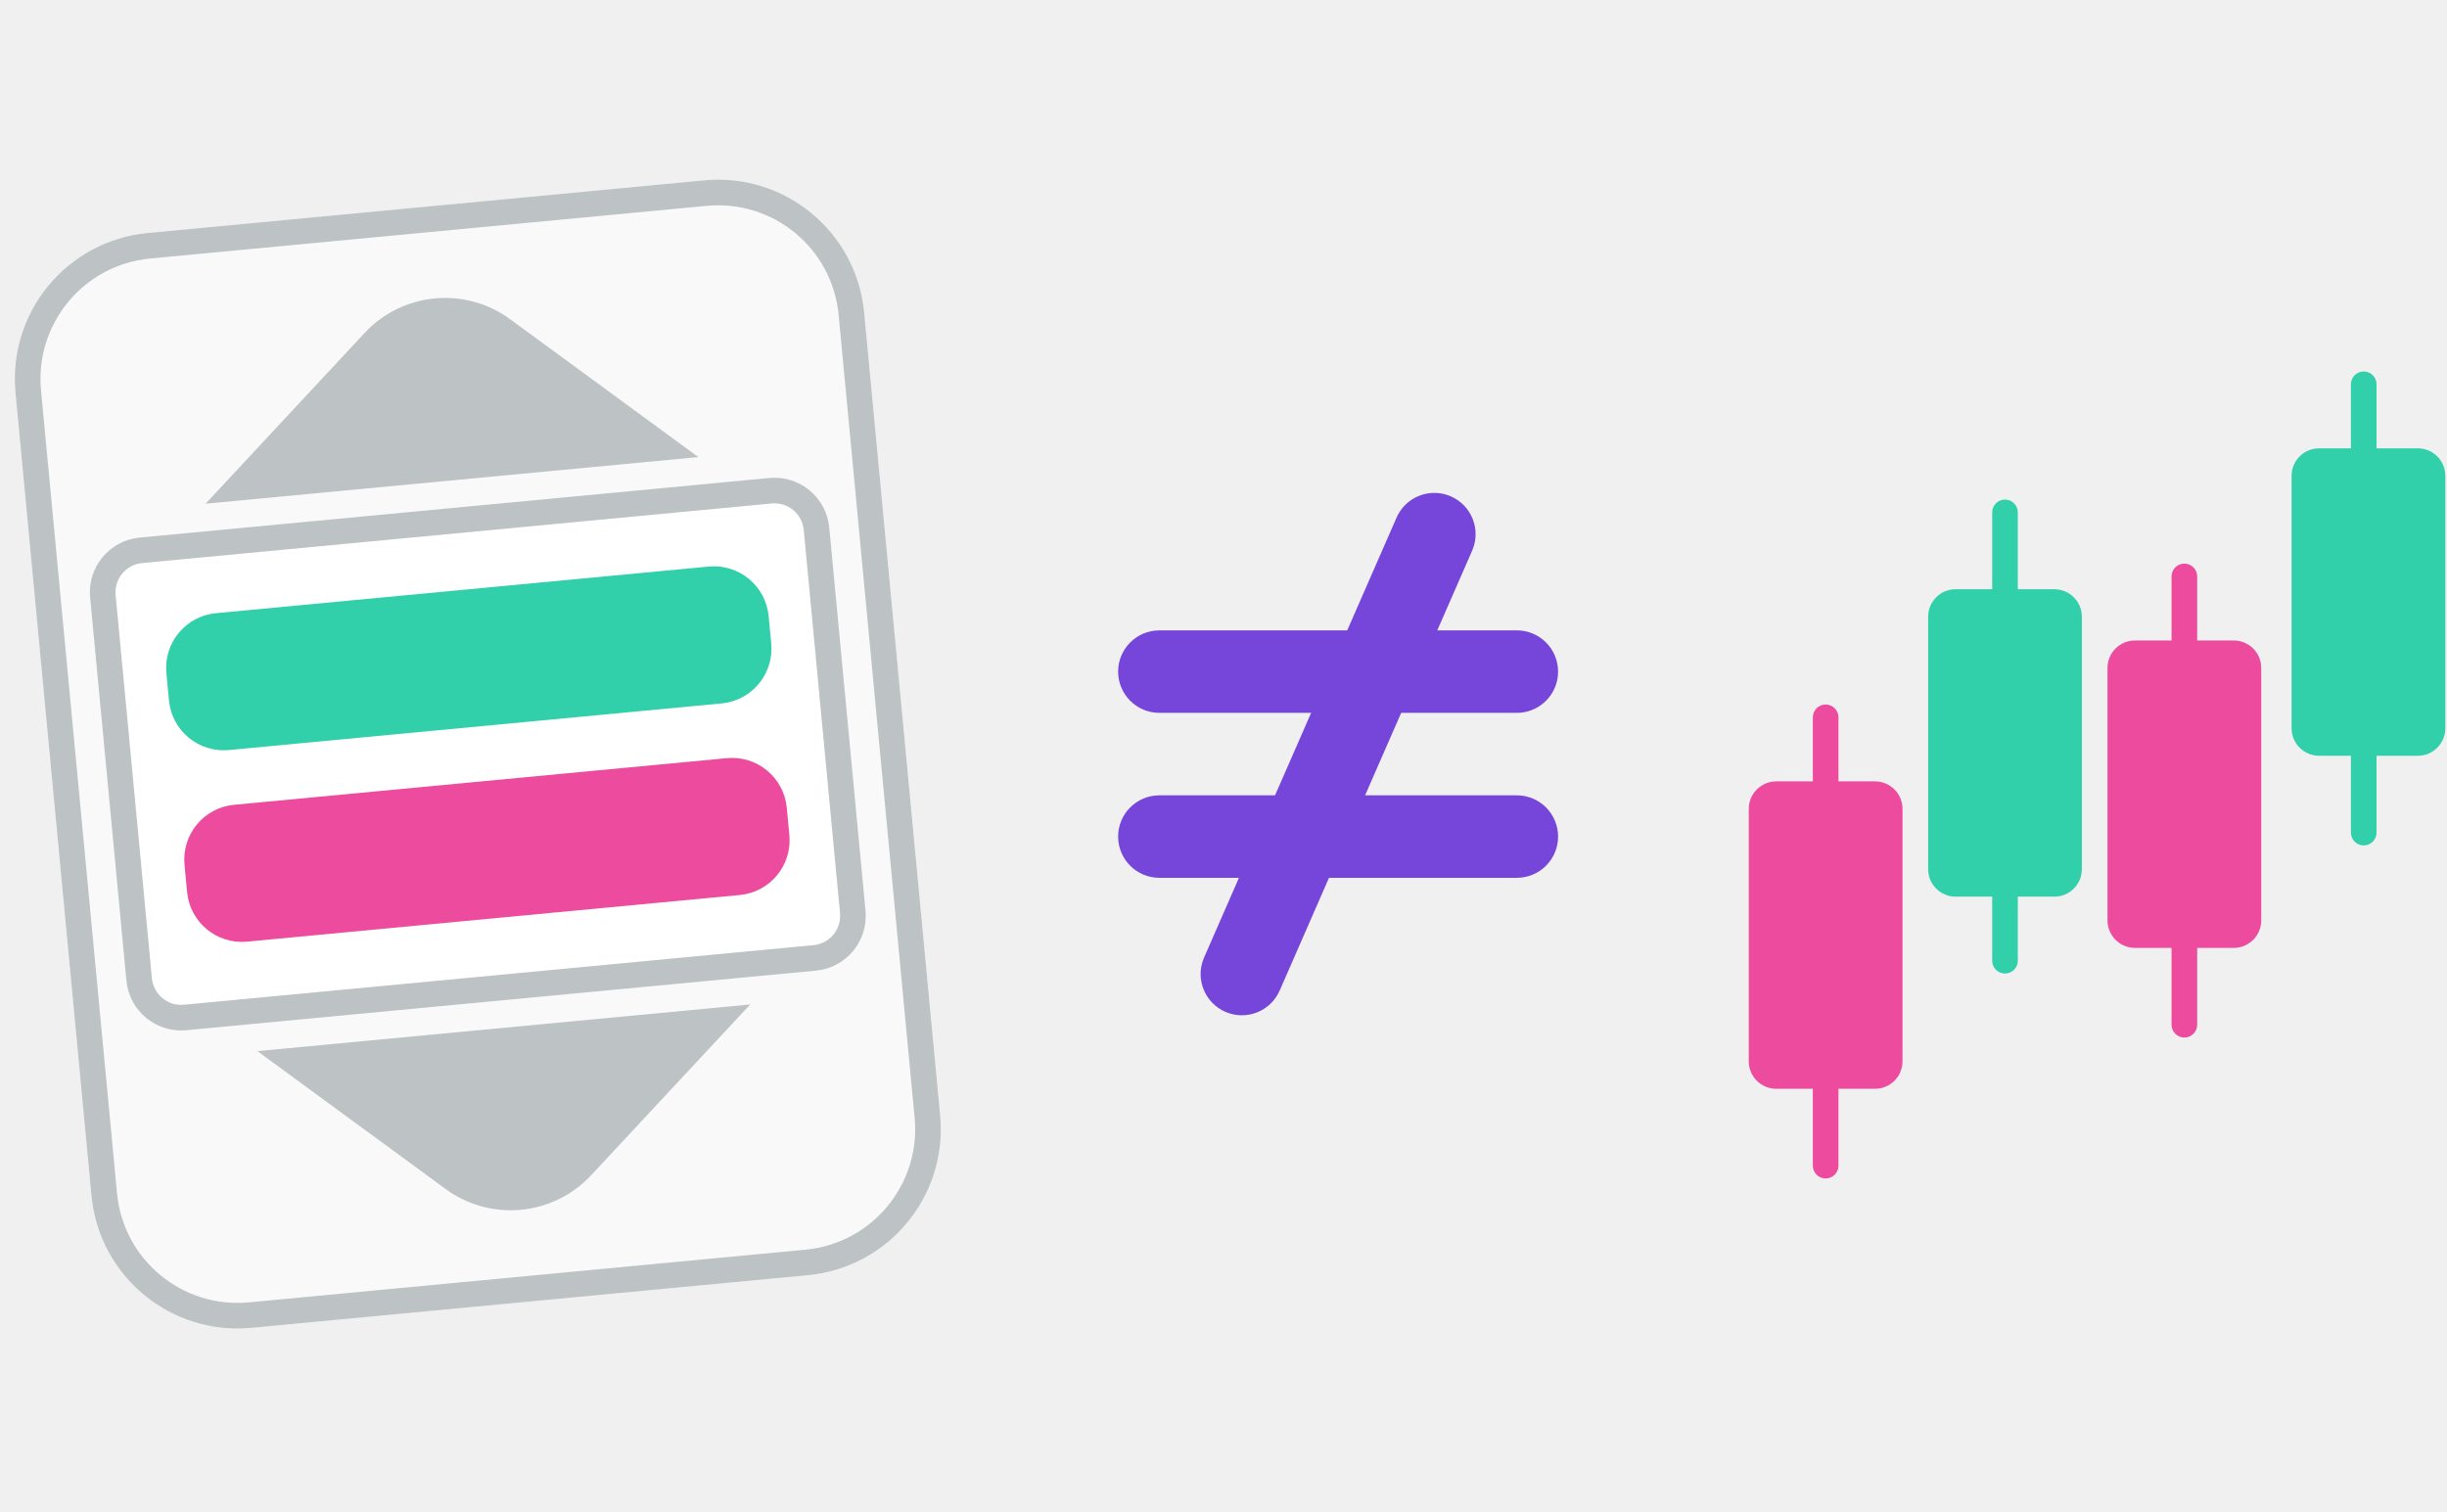
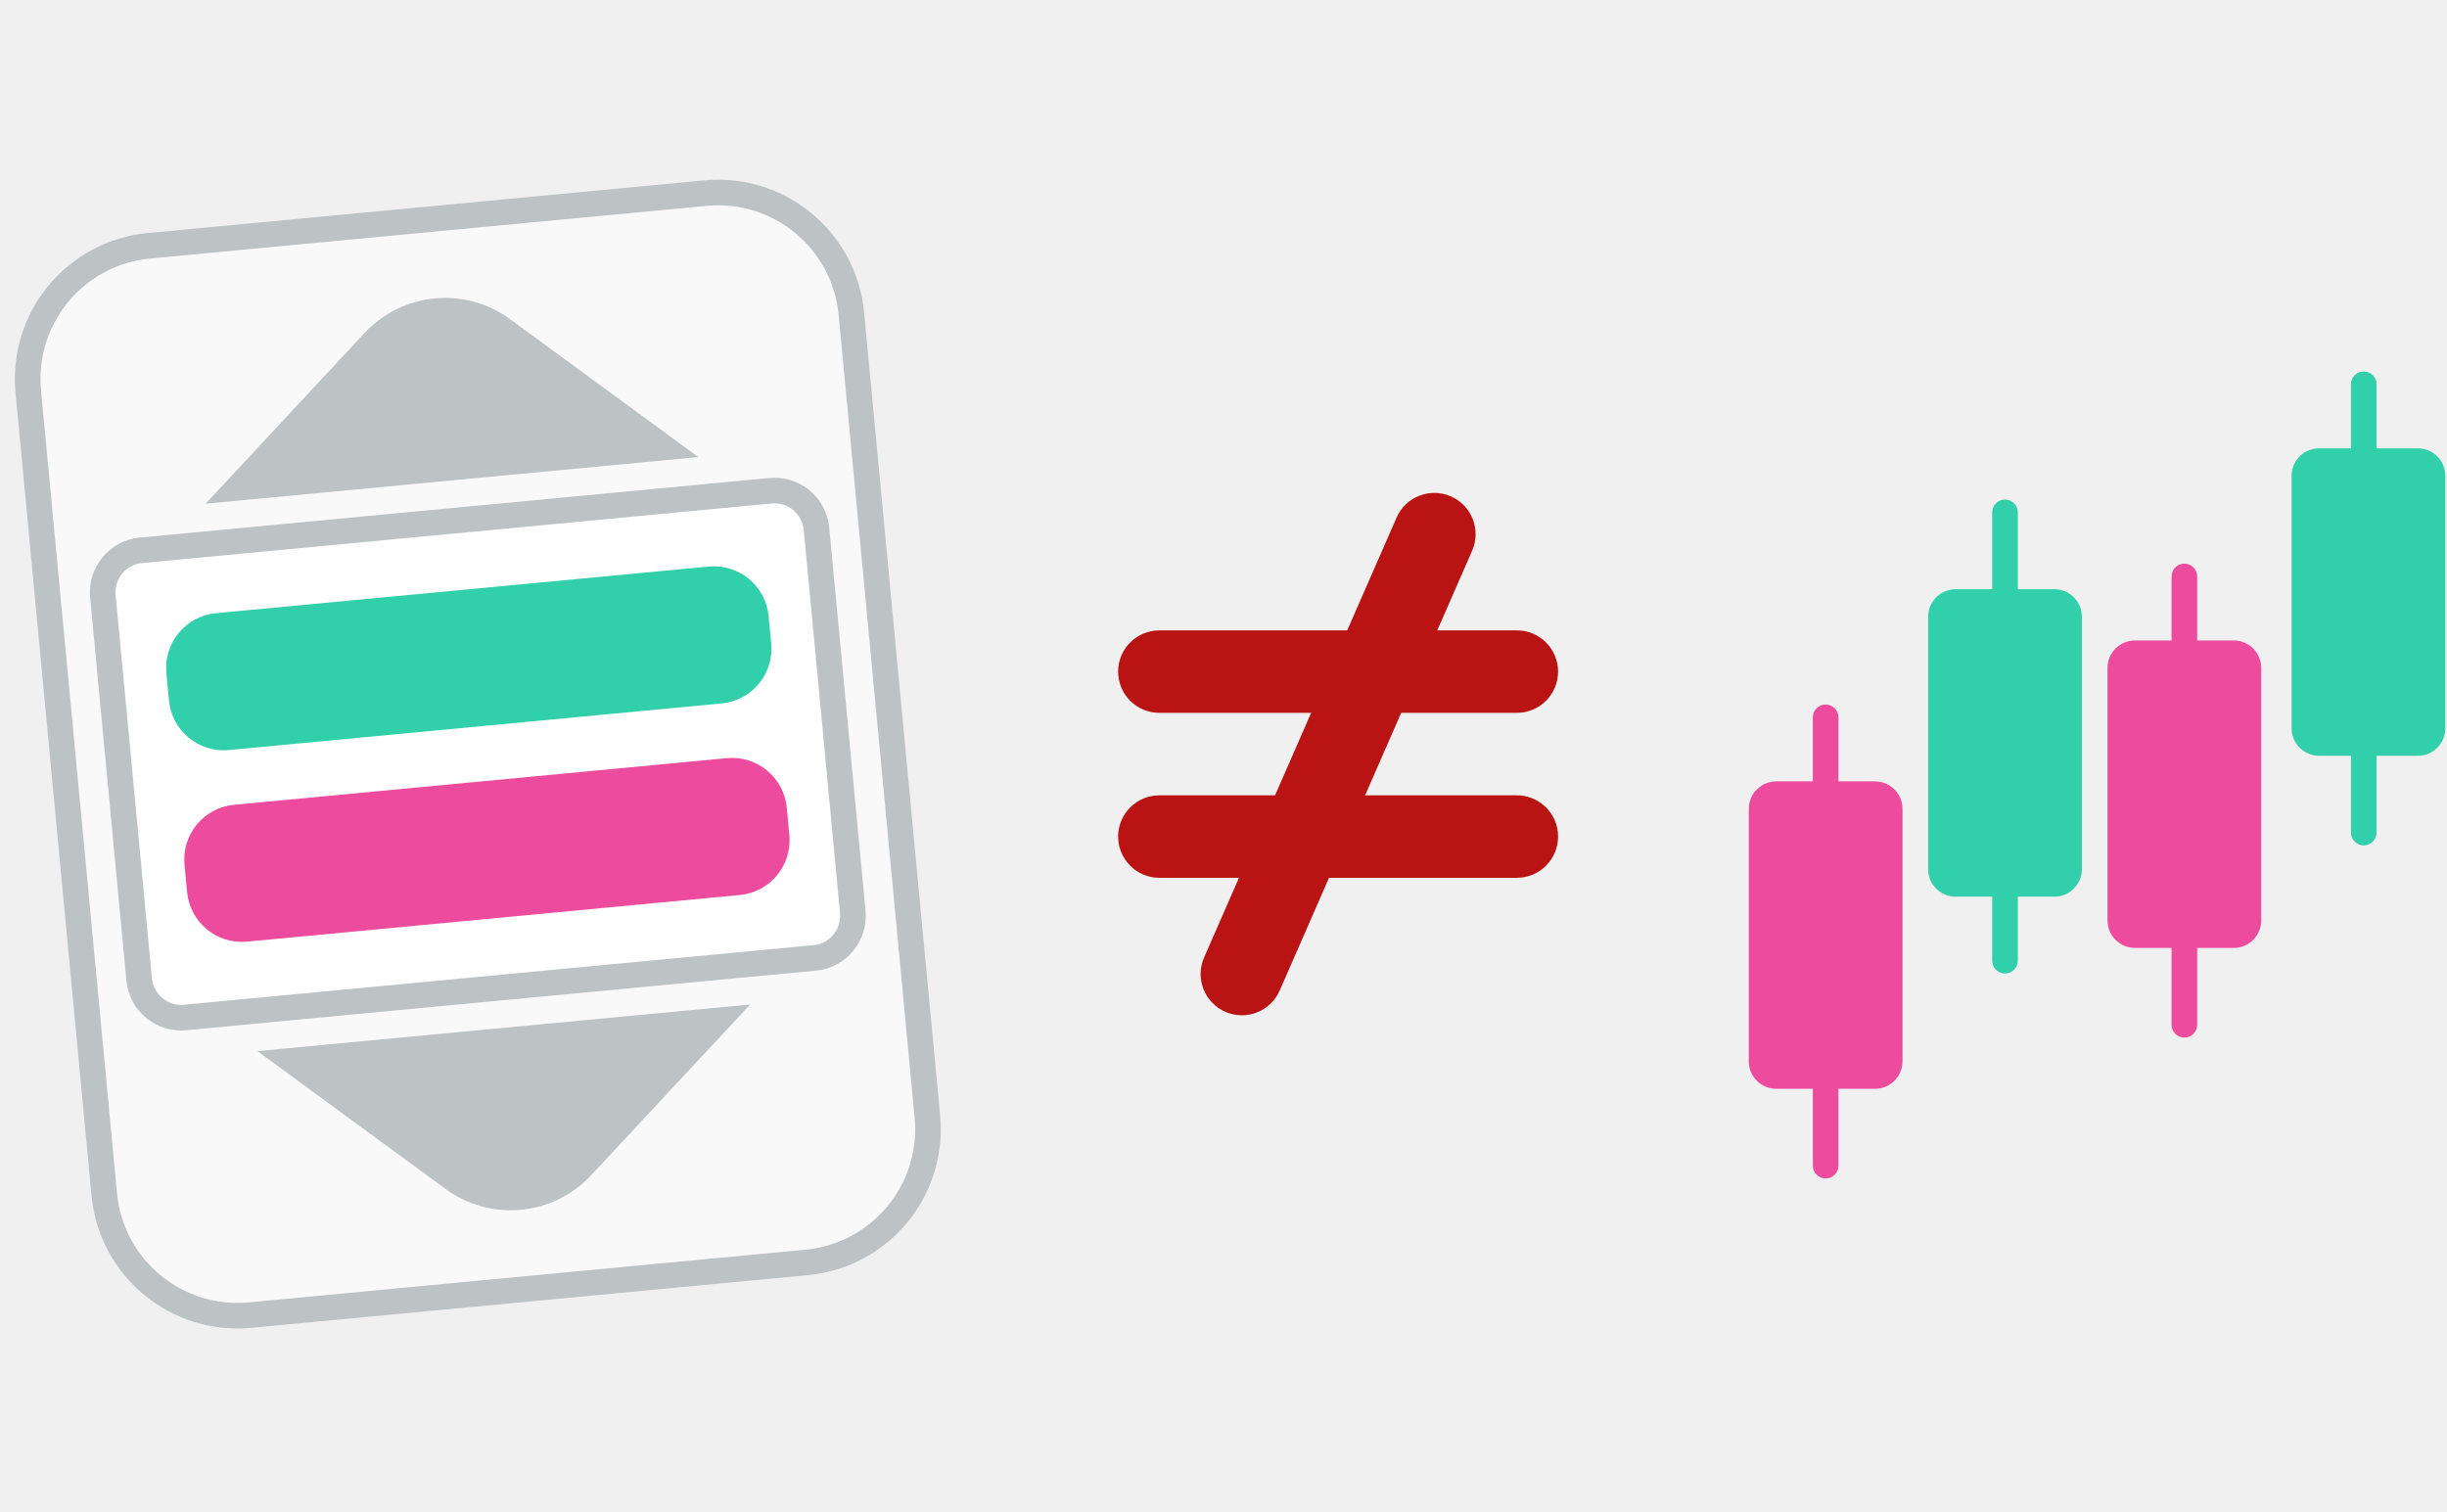
<svg xmlns="http://www.w3.org/2000/svg" width="191" height="118" fill="none" viewBox="0 0 191 118">
  <path fill="#ED4B9E" d="M170.5 81C169.948 81 169.5 80.552 169.5 80L169.5 45C169.5 44.448 169.948 44 170.5 44C171.052 44 171.5 44.448 171.5 45L171.5 80C171.5 80.552 171.052 81 170.5 81Z" />
  <path fill="#ED4B9E" d="M142.5 92C141.948 92 141.5 91.552 141.5 91L141.5 56C141.5 55.448 141.948 55 142.5 55C143.052 55 143.5 55.448 143.5 56L143.5 91C143.5 91.552 143.052 92 142.5 92Z" />
  <path fill="#31D0AA" d="M156.5 76C155.948 76 155.5 75.552 155.5 75L155.5 40C155.5 39.448 155.948 39 156.5 39C157.052 39 157.5 39.448 157.5 40L157.5 75C157.5 75.552 157.052 76 156.5 76Z" />
  <path fill="#31D0AA" d="M184.5 66C183.948 66 183.5 65.552 183.5 65L183.5 30C183.5 29.448 183.948 29 184.5 29C185.052 29 185.5 29.448 185.5 30L185.5 65C185.5 65.552 185.052 66 184.5 66Z" />
  <path fill="#ED4B9E" d="M166.646 74C165.461 74 164.5 73.039 164.5 71.854L164.5 52.146C164.5 50.961 165.461 50 166.646 50L174.354 50C175.539 50 176.5 50.961 176.5 52.146L176.5 71.854C176.5 73.039 175.539 74 174.354 74L166.646 74Z" />
  <path fill="#ED4B9E" d="M138.646 85C137.461 85 136.5 84.039 136.5 82.854L136.5 63.146C136.5 61.961 137.461 61 138.646 61L146.354 61C147.539 61 148.5 61.961 148.5 63.146L148.5 82.854C148.5 84.039 147.539 85 146.354 85L138.646 85Z" />
  <path fill="#31D0AA" d="M152.646 70C151.461 70 150.5 69.039 150.5 67.854L150.5 48.146C150.5 46.961 151.461 46 152.646 46L160.354 46C161.539 46 162.5 46.961 162.5 48.146L162.5 67.854C162.5 69.039 161.539 70 160.354 70L152.646 70Z" />
  <path fill="#31D0AA" d="M181.015 59C179.83 59 178.869 58.039 178.869 56.854L178.869 37.146C178.869 35.961 179.83 35 181.015 35L188.722 35C189.908 35 190.869 35.961 190.869 37.146L190.869 56.854C190.869 58.039 189.908 59 188.722 59L181.015 59Z" />
  <path fill="#FAF9FA" d="M1.21 30.666C0.614 24.372 5.234 18.787 11.528 18.191L54.976 14.079C61.27 13.483 66.855 18.102 67.451 24.396L73.383 87.076C73.979 93.37 69.359 98.955 63.065 99.55L19.617 103.663C13.323 104.258 7.738 99.639 7.142 93.345L1.21 30.666Z" />
  <path fill="#BDC2C4" fill-rule="evenodd" d="M55.164 16.07L11.716 20.182C6.522 20.674 2.71 25.283 3.201 30.477L9.134 93.157C9.625 98.351 14.235 102.163 19.429 101.672L62.877 97.559C68.071 97.068 71.883 92.458 71.392 87.264L65.46 24.585C64.968 19.39 60.359 15.578 55.164 16.07ZM11.528 18.191C5.234 18.787 0.614 24.372 1.21 30.666L7.142 93.345C7.738 99.639 13.323 104.258 19.617 103.663L63.065 99.55C69.359 98.955 73.979 93.37 73.383 87.076L67.451 24.396C66.855 18.102 61.27 13.483 54.976 14.079L11.528 18.191Z" clip-rule="evenodd" />
  <path fill="#fff" d="M7.034 46.644C6.811 44.283 8.543 42.189 10.903 41.966L60.05 37.314C62.41 37.091 64.504 38.823 64.728 41.183L67.559 71.098C67.782 73.459 66.05 75.553 63.69 75.776L14.544 80.428C12.183 80.651 10.089 78.919 9.866 76.559L7.034 46.644Z" />
  <path fill="#BDC2C4" fill-rule="evenodd" d="M60.238 39.305L11.092 43.957C9.831 44.076 8.906 45.195 9.025 46.455L11.857 76.37C11.976 77.631 13.095 78.556 14.355 78.437L63.501 73.785C64.762 73.666 65.687 72.547 65.568 71.287L62.736 41.372C62.617 40.111 61.498 39.186 60.238 39.305ZM10.903 41.966C8.543 42.189 6.811 44.283 7.034 46.644L9.866 76.559C10.089 78.919 12.183 80.651 14.544 80.428L63.69 75.776C66.05 75.553 67.782 73.459 67.559 71.098L64.728 41.183C64.504 38.823 62.41 37.091 60.05 37.314L10.903 41.966Z" clip-rule="evenodd" />
  <path fill="#ED4B9E" d="M14.402 67.505C14.179 65.145 15.911 63.051 18.271 62.828L56.734 59.187C59.094 58.964 61.188 60.696 61.412 63.056L61.614 65.193C61.837 67.553 60.105 69.648 57.745 69.871L19.282 73.511C16.922 73.735 14.828 72.002 14.604 69.642L14.402 67.505Z" />
  <path fill="#31D0AA" d="M12.987 52.548C12.763 50.188 14.495 48.093 16.856 47.87L55.318 44.23C57.678 44.006 59.773 45.739 59.996 48.099L60.198 50.236C60.422 52.596 58.689 54.69 56.329 54.914L17.867 58.554C15.507 58.777 13.412 57.045 13.189 54.685L12.987 52.548Z" />
  <path fill="#BDC2C4" d="M16.047 39.322L28.459 25.993C31.425 22.808 36.305 22.346 39.816 24.918L54.509 35.682L16.047 39.322Z" />
  <path fill="#BDC2C4" d="M20.091 82.058L34.784 92.823C38.295 95.395 43.175 94.933 46.141 91.748L58.554 78.418L20.091 82.058Z" />
-   <path fill="#7645D9" fill-rule="evenodd" d="M87.275 52.431C87.275 50.653 88.716 49.212 90.495 49.212H118.397C120.175 49.212 121.616 50.653 121.616 52.431C121.616 54.209 120.175 55.651 118.397 55.651H90.495C88.716 55.651 87.275 54.209 87.275 52.431Z" clip-rule="evenodd" />
-   <path fill="#7645D9" fill-rule="evenodd" d="M87.275 65.309C87.275 63.531 88.716 62.09 90.495 62.09H118.397C120.175 62.09 121.616 63.531 121.616 65.309C121.616 67.087 120.175 68.529 118.397 68.529H90.495C88.716 68.529 87.275 67.087 87.275 65.309Z" clip-rule="evenodd" />
-   <path fill="#7645D9" fill-rule="evenodd" d="M95.644 78.991C94.015 78.278 93.272 76.38 93.984 74.751L109.008 40.409C109.721 38.78 111.619 38.037 113.248 38.75C114.877 39.463 115.62 41.361 114.908 42.99L99.884 77.331C99.171 78.96 97.273 79.703 95.644 78.991Z" clip-rule="evenodd" />
+   <path fill="#b91313" fill-rule="evenodd" d="M87.275 52.431C87.275 50.653 88.716 49.212 90.495 49.212H118.397C120.175 49.212 121.616 50.653 121.616 52.431C121.616 54.209 120.175 55.651 118.397 55.651H90.495C88.716 55.651 87.275 54.209 87.275 52.431Z" clip-rule="evenodd" />
+   <path fill="#b91313" fill-rule="evenodd" d="M87.275 65.309C87.275 63.531 88.716 62.09 90.495 62.09H118.397C120.175 62.09 121.616 63.531 121.616 65.309C121.616 67.087 120.175 68.529 118.397 68.529H90.495C88.716 68.529 87.275 67.087 87.275 65.309Z" clip-rule="evenodd" />
+   <path fill="#b91313" fill-rule="evenodd" d="M95.644 78.991C94.015 78.278 93.272 76.38 93.984 74.751L109.008 40.409C109.721 38.78 111.619 38.037 113.248 38.75C114.877 39.463 115.62 41.361 114.908 42.99L99.884 77.331C99.171 78.96 97.273 79.703 95.644 78.991Z" clip-rule="evenodd" />
</svg>
